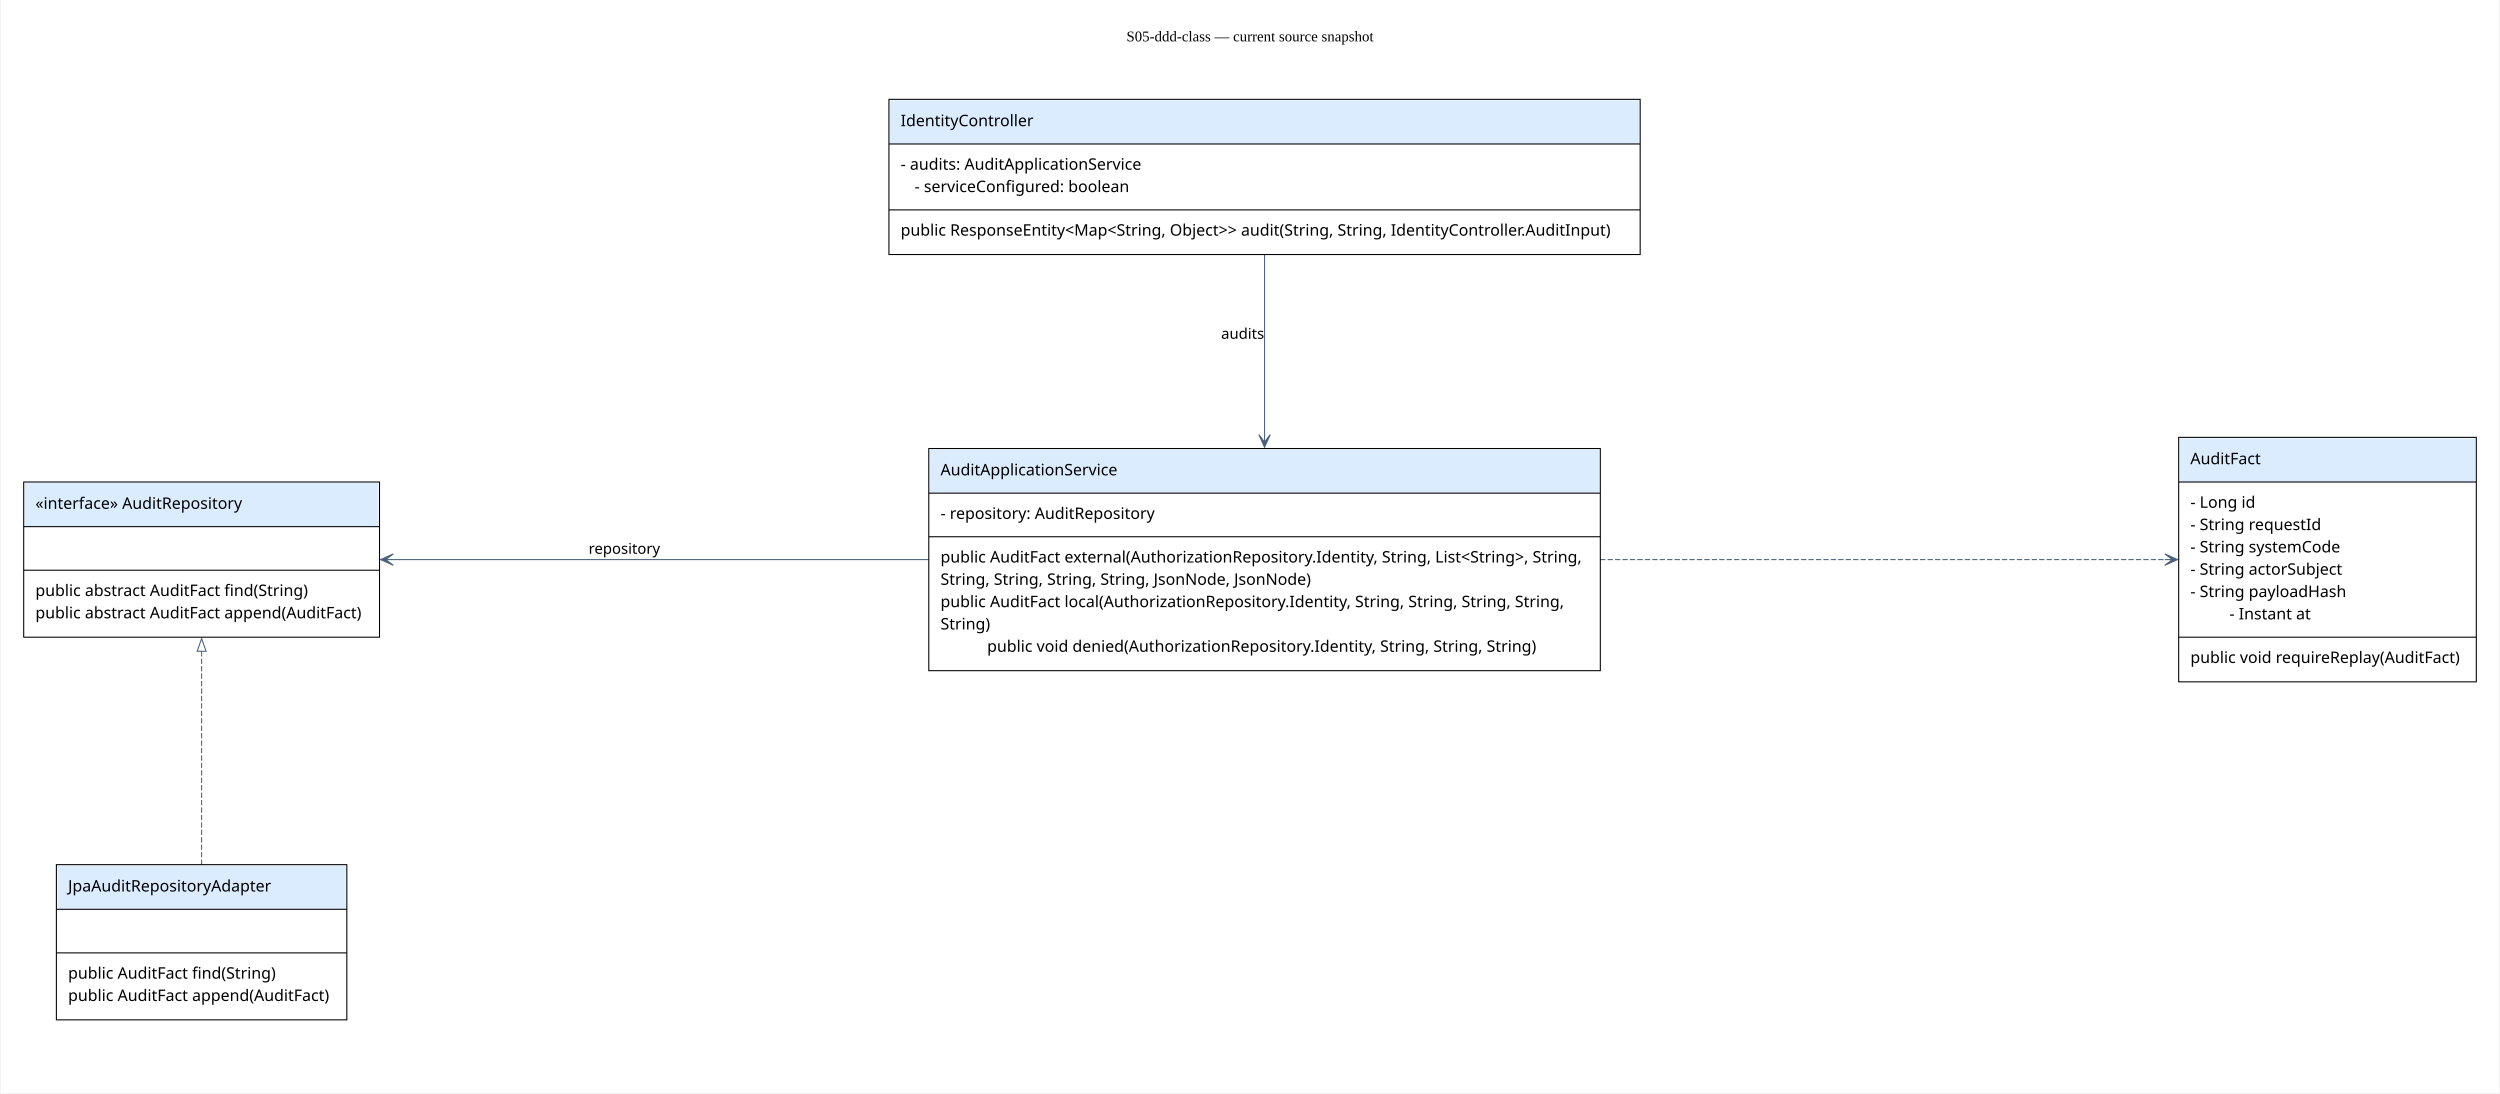
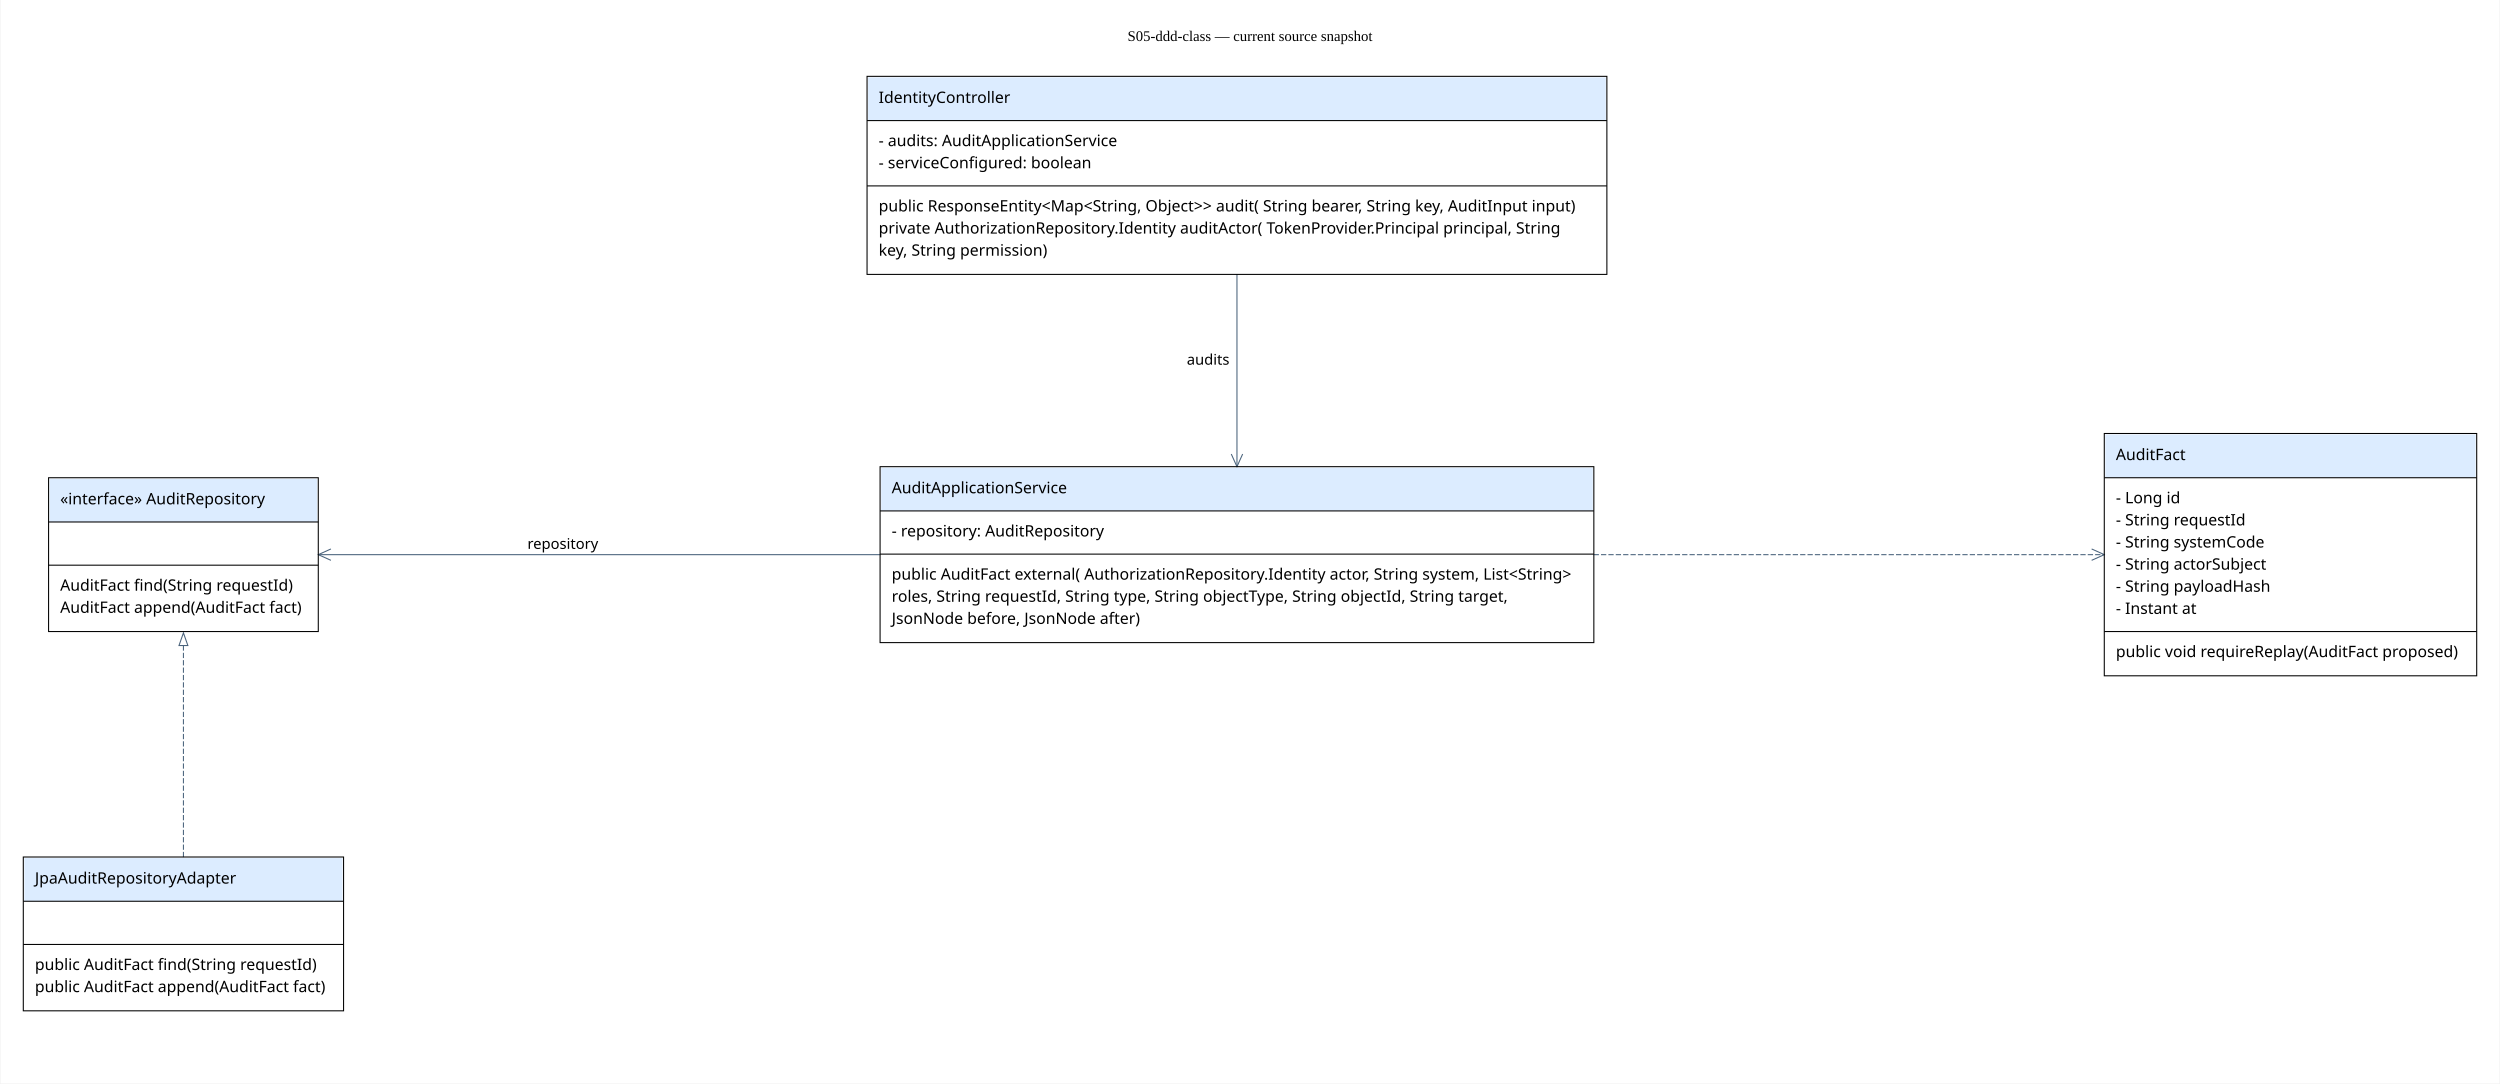
- <svg xmlns="http://www.w3.org/2000/svg" width="2351pt" height="1028pt" viewBox="0.00 0.00 2350.57 1028.42">
+ <svg xmlns="http://www.w3.org/2000/svg" width="2372pt" height="1028pt" viewBox="0.00 0.00 2371.95 1028.42">
  <g id="graph0" class="graph" transform="scale(1 1) rotate(0) translate(21.6 1006.82)">
-     <polygon fill="white" stroke="none" points="-21.6,21.6 -21.6,-1006.82 2328.97,-1006.82 2328.97,21.6 -21.6,21.6" />
-     <text text-anchor="middle" x="1153.69" y="-967.92" font-family="Times New Roman,serif" font-size="14.00">S05-ddd-class — current source snapshot</text>
-     <g id="edge1" class="edge">
-       <path fill="none" stroke="#49627b" d="M851.66,-480.36C685.43,-480.36 487.6,-480.36 347.51,-480.36" />
-       <polygon fill="#49627b" stroke="#49627b" points="335.78,-480.36 347.78,-474.96 340.56,-480.36 347.78,-480.36 347.78,-480.36 347.78,-480.36 340.56,-480.36 347.78,-485.76 335.78,-480.36" />
-       <text text-anchor="middle" x="565.08" y="-485.81" font-family="Microsoft YaHei" font-size="14.00">repository</text>
-     </g>
+     <polygon fill="white" stroke="none" points="-21.6,21.6 -21.6,-1006.82 2350.35,-1006.82 2350.35,21.6 -21.6,21.6" />
+     <text text-anchor="middle" x="1164.38" y="-967.92" font-family="Times New Roman,serif" font-size="14.00">S05-ddd-class — current source snapshot</text>
    <g id="edge2" class="edge">
-       <path fill="none" stroke="#49627b" stroke-dasharray="5,2" d="M1483.09,-480.36C1660.43,-480.36 1873.71,-480.36 2014.5,-480.36" />
-       <polygon fill="#49627b" stroke="#49627b" points="2026.26,-480.36 2014.26,-485.76 2021.47,-480.36 2014.26,-480.36 2014.26,-480.36 2014.26,-480.36 2021.47,-480.36 2014.26,-474.96 2026.26,-480.36" />
+       <path fill="none" stroke="#49627b" d="M813.45,-480.36C629.86,-480.36 413.75,-480.36 279.79,-480.36" />
+       <text text-anchor="middle" x="512.12" y="-485.81" font-family="Microsoft YaHei" font-size="14.00">repository</text>
    </g>
    <g id="edge3" class="edge">
-       <path fill="none" stroke="#49627b" stroke-dasharray="5,2" d="M167.38,-193.21C167.38,-251.4 167.38,-333.08 167.38,-394.45" />
-       <polygon fill="none" stroke="#49627b" points="163.18,-394.1 167.38,-406.1 171.58,-394.1 163.18,-394.1" />
+       <path fill="none" stroke="#49627b" stroke-dasharray="5,2" d="M1490.55,-480.36C1653.17,-480.36 1841.32,-480.36 1975.27,-480.36" />
    </g>
    <g id="edge4" class="edge">
-       <path fill="none" stroke="#49627b" d="M1167.38,-767.51C1167.38,-718.81 1167.38,-653.66 1167.38,-597.72" />
-       <polygon fill="#49627b" stroke="#49627b" points="1167.38,-586.05 1172.78,-598.05 1167.38,-590.83 1167.38,-598.05 1167.38,-598.05 1167.38,-598.05 1167.38,-590.83 1161.98,-598.05 1167.38,-586.05" />
-       <text text-anchor="middle" x="1146.75" y="-688.07" font-family="Microsoft YaHei" font-size="14.00">audits</text>
+       <path fill="none" stroke="#49627b" stroke-dasharray="5,2" d="M152,-193.21C152,-251.4 152,-333.08 152,-394.45" />
+       <polygon fill="none" stroke="#49627b" points="147.8,-394.1 152,-406.1 156.2,-394.1 147.8,-394.1" />
+     </g>
+     <g id="edge1" class="edge">
+       <path fill="none" stroke="#49627b" d="M1152,-746.71C1152,-690.05 1152,-618.42 1152,-563.71" />
+       <text text-anchor="middle" x="1124.62" y="-660.66" font-family="Microsoft YaHei" font-size="14.00">audits   </text>
+     </g>
+     <g id="edge5" class="edge">
+       <path fill="none" stroke="#49627b" d="M1157.4,-575.86C1157.4,-575.86 1152,-563.86 1152,-563.86 1152,-563.86 1146.6,-575.86 1146.6,-575.86" />
+     </g>
+     <g id="edge6" class="edge">
+       <path fill="none" stroke="#49627b" d="M292,-474.96C292,-474.96 280,-480.36 280,-480.36 280,-480.36 292,-485.76 292,-485.76" />
+     </g>
+     <g id="edge7" class="edge">
+       <path fill="none" stroke="#49627b" d="M1963.25,-485.76C1963.25,-485.76 1975.25,-480.36 1975.25,-480.36 1975.25,-480.36 1963.25,-474.96 1963.25,-474.96" />
    </g>
    <g id="node1" class="node">
-       <polygon fill="#dcecff" stroke="none" points="852.5,-542.86 852.5,-583.86 1482.25,-583.86 1482.25,-542.86 852.5,-542.86" />
-       <text text-anchor="start" x="862.5" y="-559.61" font-family="Microsoft YaHei" font-size="15.00">AuditApplicationService</text>
-       <polygon fill="#ffffff" stroke="none" points="852.5,-501.86 852.5,-542.86 1482.25,-542.86 1482.25,-501.86 852.5,-501.86" />
-       <text text-anchor="start" x="862.5" y="-518.61" font-family="Microsoft YaHei" font-size="15.00">- repository: AuditRepository</text>
-       <polygon fill="#ffffff" stroke="none" points="852.5,-376.86 852.5,-501.86 1482.25,-501.86 1482.25,-376.86 852.5,-376.86" />
-       <text text-anchor="start" x="862.5" y="-477.61" font-family="Microsoft YaHei" font-size="15.00">public AuditFact external(AuthorizationRepository.Identity, String, List&lt;String&gt;, String,</text>
-       <text text-anchor="start" x="862.5" y="-456.61" font-family="Microsoft YaHei" font-size="15.00">String, String, String, String, JsonNode, JsonNode)</text>
-       <text text-anchor="start" x="862.5" y="-435.61" font-family="Microsoft YaHei" font-size="15.00">public AuditFact local(AuthorizationRepository.Identity, String, String, String, String,</text>
-       <text text-anchor="start" x="862.5" y="-414.61" font-family="Microsoft YaHei" font-size="15.00">String)</text>
-       <text text-anchor="start" x="906.38" y="-393.61" font-family="Microsoft YaHei" font-size="15.00">public void denied(AuthorizationRepository.Identity, String, String, String)</text>
-       <polygon fill="black" stroke="black" points="851.5,-542.86 851.5,-542.86 1483.25,-542.86 1483.25,-542.86 851.5,-542.86" />
-       <polygon fill="black" stroke="black" points="851.5,-501.86 851.5,-501.86 1483.25,-501.86 1483.25,-501.86 851.5,-501.86" />
-       <polygon fill="none" stroke="black" points="851.5,-375.86 851.5,-584.86 1483.25,-584.86 1483.25,-375.86 851.5,-375.86" />
+       <polygon fill="#dcecff" stroke="none" points="814.25,-521.86 814.25,-562.86 1489.75,-562.86 1489.75,-521.86 814.25,-521.86" />
+       <text text-anchor="start" x="824.25" y="-538.61" font-family="Microsoft YaHei" font-size="15.00">AuditApplicationService</text>
+       <polygon fill="#ffffff" stroke="none" points="814.25,-480.86 814.25,-521.86 1489.75,-521.86 1489.75,-480.86 814.25,-480.86" />
+       <text text-anchor="start" x="824.25" y="-497.61" font-family="Microsoft YaHei" font-size="15.00">- repository: AuditRepository</text>
+       <polygon fill="#ffffff" stroke="none" points="814.25,-397.86 814.25,-480.86 1489.75,-480.86 1489.75,-397.86 814.25,-397.86" />
+       <text text-anchor="start" x="824.25" y="-456.61" font-family="Microsoft YaHei" font-size="15.00">public AuditFact external( AuthorizationRepository.Identity actor, String system, List&lt;String&gt;</text>
+       <text text-anchor="start" x="824.25" y="-435.61" font-family="Microsoft YaHei" font-size="15.00">roles, String requestId, String type, String objectType, String objectId, String target,</text>
+       <text text-anchor="start" x="824.25" y="-414.61" font-family="Microsoft YaHei" font-size="15.00">JsonNode before, JsonNode after)</text>
+       <polygon fill="black" stroke="black" points="813.25,-521.86 813.25,-521.86 1490.75,-521.86 1490.75,-521.86 813.25,-521.86" />
+       <polygon fill="black" stroke="black" points="813.25,-480.86 813.25,-480.86 1490.75,-480.86 1490.75,-480.86 813.25,-480.86" />
+       <polygon fill="none" stroke="black" points="813.25,-396.86 813.25,-563.86 1490.75,-563.86 1490.75,-396.86 813.25,-396.86" />
    </g>
    <g id="node2" class="node">
-       <polygon fill="#dcecff" stroke="none" points="1,-511.36 1,-552.36 333.75,-552.36 333.75,-511.36 1,-511.36" />
-       <text text-anchor="start" x="11" y="-528.11" font-family="Microsoft YaHei" font-size="15.00">«interface» AuditRepository</text>
-       <polygon fill="#ffffff" stroke="none" points="1,-470.36 1,-511.36 333.75,-511.36 333.75,-470.36 1,-470.36" />
-       <text text-anchor="start" x="11" y="-487.11" font-family="Microsoft YaHei" font-size="15.00"> </text>
-       <polygon fill="#ffffff" stroke="none" points="1,-408.36 1,-470.36 333.75,-470.36 333.75,-408.36 1,-408.36" />
-       <text text-anchor="start" x="11" y="-446.11" font-family="Microsoft YaHei" font-size="15.00">public abstract AuditFact find(String)</text>
-       <text text-anchor="start" x="11" y="-425.11" font-family="Microsoft YaHei" font-size="15.00">public abstract AuditFact append(AuditFact)</text>
-       <polygon fill="black" stroke="black" points="0,-511.36 0,-511.36 334.75,-511.36 334.75,-511.36 0,-511.36" />
-       <polygon fill="black" stroke="black" points="0,-470.36 0,-470.36 334.75,-470.36 334.75,-470.36 0,-470.36" />
-       <polygon fill="none" stroke="black" points="0,-407.36 0,-553.36 334.75,-553.36 334.75,-407.36 0,-407.36" />
+       <polygon fill="#dcecff" stroke="none" points="25,-511.36 25,-552.36 279,-552.36 279,-511.36 25,-511.36" />
+       <text text-anchor="start" x="35" y="-528.11" font-family="Microsoft YaHei" font-size="15.00">«interface» AuditRepository</text>
+       <polygon fill="#ffffff" stroke="none" points="25,-470.36 25,-511.36 279,-511.36 279,-470.36 25,-470.36" />
+       <text text-anchor="start" x="35" y="-487.11" font-family="Microsoft YaHei" font-size="15.00"> </text>
+       <polygon fill="#ffffff" stroke="none" points="25,-408.36 25,-470.36 279,-470.36 279,-408.36 25,-408.36" />
+       <text text-anchor="start" x="35" y="-446.11" font-family="Microsoft YaHei" font-size="15.00">AuditFact find(String requestId)</text>
+       <text text-anchor="start" x="35" y="-425.11" font-family="Microsoft YaHei" font-size="15.00">AuditFact append(AuditFact fact)</text>
+       <polygon fill="black" stroke="black" points="24,-511.36 24,-511.36 280,-511.36 280,-511.36 24,-511.36" />
+       <polygon fill="black" stroke="black" points="24,-470.36 24,-470.36 280,-470.36 280,-470.36 24,-470.36" />
+       <polygon fill="none" stroke="black" points="24,-407.36 24,-553.36 280,-553.36 280,-407.36 24,-407.36" />
    </g>
    <g id="node3" class="node">
-       <polygon fill="#dcecff" stroke="none" points="2028.38,-553.36 2028.38,-594.36 2306.38,-594.36 2306.38,-553.36 2028.38,-553.36" />
-       <text text-anchor="start" x="2038.38" y="-570.11" font-family="Microsoft YaHei" font-size="15.00">AuditFact</text>
-       <polygon fill="#ffffff" stroke="none" points="2028.38,-407.36 2028.38,-553.36 2306.38,-553.36 2306.38,-407.36 2028.38,-407.36" />
-       <text text-anchor="start" x="2038.38" y="-529.11" font-family="Microsoft YaHei" font-size="15.00">- Long id</text>
-       <text text-anchor="start" x="2038.38" y="-508.11" font-family="Microsoft YaHei" font-size="15.00">- String requestId</text>
-       <text text-anchor="start" x="2038.38" y="-487.11" font-family="Microsoft YaHei" font-size="15.00">- String systemCode</text>
-       <text text-anchor="start" x="2038.38" y="-466.11" font-family="Microsoft YaHei" font-size="15.00">- String actorSubject</text>
-       <text text-anchor="start" x="2038.38" y="-445.11" font-family="Microsoft YaHei" font-size="15.00">- String payloadHash</text>
-       <text text-anchor="start" x="2075.12" y="-424.11" font-family="Microsoft YaHei" font-size="15.00">- Instant at</text>
-       <polygon fill="#ffffff" stroke="none" points="2028.38,-366.36 2028.38,-407.36 2306.38,-407.36 2306.38,-366.36 2028.38,-366.36" />
-       <text text-anchor="start" x="2038.38" y="-383.11" font-family="Microsoft YaHei" font-size="15.00">public void requireReplay(AuditFact)</text>
-       <polygon fill="black" stroke="black" points="2027.38,-553.36 2027.38,-553.36 2307.38,-553.36 2307.38,-553.36 2027.38,-553.36" />
-       <polygon fill="black" stroke="black" points="2027.38,-407.36 2027.38,-407.36 2307.38,-407.36 2307.38,-407.36 2027.38,-407.36" />
-       <polygon fill="none" stroke="black" points="2027.38,-365.36 2027.38,-595.36 2307.38,-595.36 2307.38,-365.36 2027.38,-365.36" />
+       <polygon fill="#dcecff" stroke="none" points="1976.25,-553.36 1976.25,-594.36 2327.75,-594.36 2327.75,-553.36 1976.25,-553.36" />
+       <text text-anchor="start" x="1986.25" y="-570.11" font-family="Microsoft YaHei" font-size="15.00">AuditFact</text>
+       <polygon fill="#ffffff" stroke="none" points="1976.25,-407.36 1976.25,-553.36 2327.75,-553.36 2327.75,-407.36 1976.25,-407.36" />
+       <text text-anchor="start" x="1986.25" y="-529.11" font-family="Microsoft YaHei" font-size="15.00">- Long id</text>
+       <text text-anchor="start" x="1986.25" y="-508.11" font-family="Microsoft YaHei" font-size="15.00">- String requestId</text>
+       <text text-anchor="start" x="1986.25" y="-487.11" font-family="Microsoft YaHei" font-size="15.00">- String systemCode</text>
+       <text text-anchor="start" x="1986.25" y="-466.11" font-family="Microsoft YaHei" font-size="15.00">- String actorSubject</text>
+       <text text-anchor="start" x="1986.25" y="-445.11" font-family="Microsoft YaHei" font-size="15.00">- String payloadHash</text>
+       <text text-anchor="start" x="1986.25" y="-424.11" font-family="Microsoft YaHei" font-size="15.00">- Instant at</text>
+       <polygon fill="#ffffff" stroke="none" points="1976.25,-366.36 1976.25,-407.36 2327.75,-407.36 2327.75,-366.36 1976.25,-366.36" />
+       <text text-anchor="start" x="1986.25" y="-383.11" font-family="Microsoft YaHei" font-size="15.00">public void requireReplay(AuditFact proposed)</text>
+       <polygon fill="black" stroke="black" points="1975.25,-553.36 1975.25,-553.36 2328.75,-553.36 2328.75,-553.36 1975.25,-553.36" />
+       <polygon fill="black" stroke="black" points="1975.25,-407.36 1975.25,-407.36 2328.75,-407.36 2328.75,-407.36 1975.25,-407.36" />
+       <polygon fill="none" stroke="black" points="1975.25,-365.36 1975.25,-595.36 2328.75,-595.36 2328.75,-365.36 1975.25,-365.36" />
    </g>
    <g id="node4" class="node">
-       <polygon fill="#dcecff" stroke="none" points="31.75,-151.36 31.75,-192.36 303,-192.36 303,-151.36 31.75,-151.36" />
-       <text text-anchor="start" x="41.75" y="-168.11" font-family="Microsoft YaHei" font-size="15.00">JpaAuditRepositoryAdapter</text>
-       <polygon fill="#ffffff" stroke="none" points="31.75,-110.36 31.75,-151.36 303,-151.36 303,-110.36 31.75,-110.36" />
-       <text text-anchor="start" x="41.75" y="-127.11" font-family="Microsoft YaHei" font-size="15.00"> </text>
-       <polygon fill="#ffffff" stroke="none" points="31.75,-48.36 31.75,-110.36 303,-110.36 303,-48.36 31.75,-48.36" />
-       <text text-anchor="start" x="41.75" y="-86.11" font-family="Microsoft YaHei" font-size="15.00">public AuditFact find(String)</text>
-       <text text-anchor="start" x="41.75" y="-65.11" font-family="Microsoft YaHei" font-size="15.00">public AuditFact append(AuditFact)</text>
-       <polygon fill="black" stroke="black" points="30.75,-151.36 30.75,-151.36 304,-151.36 304,-151.36 30.75,-151.36" />
-       <polygon fill="black" stroke="black" points="30.75,-110.36 30.75,-110.36 304,-110.36 304,-110.36 30.75,-110.36" />
-       <polygon fill="none" stroke="black" points="30.75,-47.36 30.75,-193.36 304,-193.36 304,-47.36 30.75,-47.36" />
+       <polygon fill="#dcecff" stroke="none" points="1,-151.36 1,-192.36 303,-192.36 303,-151.36 1,-151.36" />
+       <text text-anchor="start" x="11" y="-168.11" font-family="Microsoft YaHei" font-size="15.00">JpaAuditRepositoryAdapter</text>
+       <polygon fill="#ffffff" stroke="none" points="1,-110.36 1,-151.36 303,-151.36 303,-110.36 1,-110.36" />
+       <text text-anchor="start" x="11" y="-127.11" font-family="Microsoft YaHei" font-size="15.00"> </text>
+       <polygon fill="#ffffff" stroke="none" points="1,-48.36 1,-110.36 303,-110.36 303,-48.36 1,-48.36" />
+       <text text-anchor="start" x="11" y="-86.11" font-family="Microsoft YaHei" font-size="15.00">public AuditFact find(String requestId)</text>
+       <text text-anchor="start" x="11" y="-65.11" font-family="Microsoft YaHei" font-size="15.00">public AuditFact append(AuditFact fact)</text>
+       <polygon fill="black" stroke="black" points="0,-151.36 0,-151.36 304,-151.36 304,-151.36 0,-151.36" />
+       <polygon fill="black" stroke="black" points="0,-110.36 0,-110.36 304,-110.36 304,-110.36 0,-110.36" />
+       <polygon fill="none" stroke="black" points="0,-47.36 0,-193.36 304,-193.36 304,-47.36 0,-47.36" />
    </g>
    <g id="node5" class="node">
-       <polygon fill="#dcecff" stroke="none" points="815,-871.36 815,-912.36 1519.75,-912.36 1519.75,-871.36 815,-871.36" />
-       <text text-anchor="start" x="825" y="-888.11" font-family="Microsoft YaHei" font-size="15.00">IdentityController</text>
-       <polygon fill="#ffffff" stroke="none" points="815,-809.36 815,-871.36 1519.75,-871.36 1519.75,-809.36 815,-809.36" />
-       <text text-anchor="start" x="825" y="-847.11" font-family="Microsoft YaHei" font-size="15.00">- audits: AuditApplicationService</text>
-       <text text-anchor="start" x="838.12" y="-826.11" font-family="Microsoft YaHei" font-size="15.00">- serviceConfigured: boolean</text>
-       <polygon fill="#ffffff" stroke="none" points="815,-768.36 815,-809.36 1519.75,-809.36 1519.75,-768.36 815,-768.36" />
-       <text text-anchor="start" x="825" y="-785.11" font-family="Microsoft YaHei" font-size="15.00">public ResponseEntity&lt;Map&lt;String, Object&gt;&gt; audit(String, String, IdentityController.AuditInput)</text>
-       <polygon fill="black" stroke="black" points="814,-871.36 814,-871.36 1520.75,-871.36 1520.75,-871.36 814,-871.36" />
-       <polygon fill="black" stroke="black" points="814,-809.36 814,-809.36 1520.75,-809.36 1520.75,-809.36 814,-809.36" />
-       <polygon fill="none" stroke="black" points="814,-767.36 814,-913.36 1520.75,-913.36 1520.75,-767.36 814,-767.36" />
+       <polygon fill="#dcecff" stroke="none" points="801.88,-892.36 801.88,-933.36 1502.12,-933.36 1502.12,-892.36 801.88,-892.36" />
+       <text text-anchor="start" x="811.88" y="-909.11" font-family="Microsoft YaHei" font-size="15.00">IdentityController</text>
+       <polygon fill="#ffffff" stroke="none" points="801.88,-830.36 801.88,-892.36 1502.12,-892.36 1502.12,-830.36 801.88,-830.36" />
+       <text text-anchor="start" x="811.88" y="-868.11" font-family="Microsoft YaHei" font-size="15.00">- audits: AuditApplicationService</text>
+       <text text-anchor="start" x="811.88" y="-847.11" font-family="Microsoft YaHei" font-size="15.00">- serviceConfigured: boolean</text>
+       <polygon fill="#ffffff" stroke="none" points="801.88,-747.36 801.88,-830.36 1502.12,-830.36 1502.12,-747.36 801.88,-747.36" />
+       <text text-anchor="start" x="811.88" y="-806.11" font-family="Microsoft YaHei" font-size="15.00">public ResponseEntity&lt;Map&lt;String, Object&gt;&gt; audit( String bearer, String key, AuditInput input)</text>
+       <text text-anchor="start" x="811.88" y="-785.11" font-family="Microsoft YaHei" font-size="15.00">private AuthorizationRepository.Identity auditActor( TokenProvider.Principal principal, String</text>
+       <text text-anchor="start" x="811.88" y="-764.11" font-family="Microsoft YaHei" font-size="15.00">key, String permission)</text>
+       <polygon fill="black" stroke="black" points="800.88,-892.36 800.88,-892.36 1503.12,-892.36 1503.12,-892.36 800.88,-892.36" />
+       <polygon fill="black" stroke="black" points="800.88,-830.36 800.88,-830.36 1503.12,-830.36 1503.12,-830.36 800.88,-830.36" />
+       <polygon fill="none" stroke="black" points="800.88,-746.36 800.88,-934.36 1503.12,-934.36 1503.12,-746.36 800.88,-746.36" />
    </g>
  </g>
</svg>
